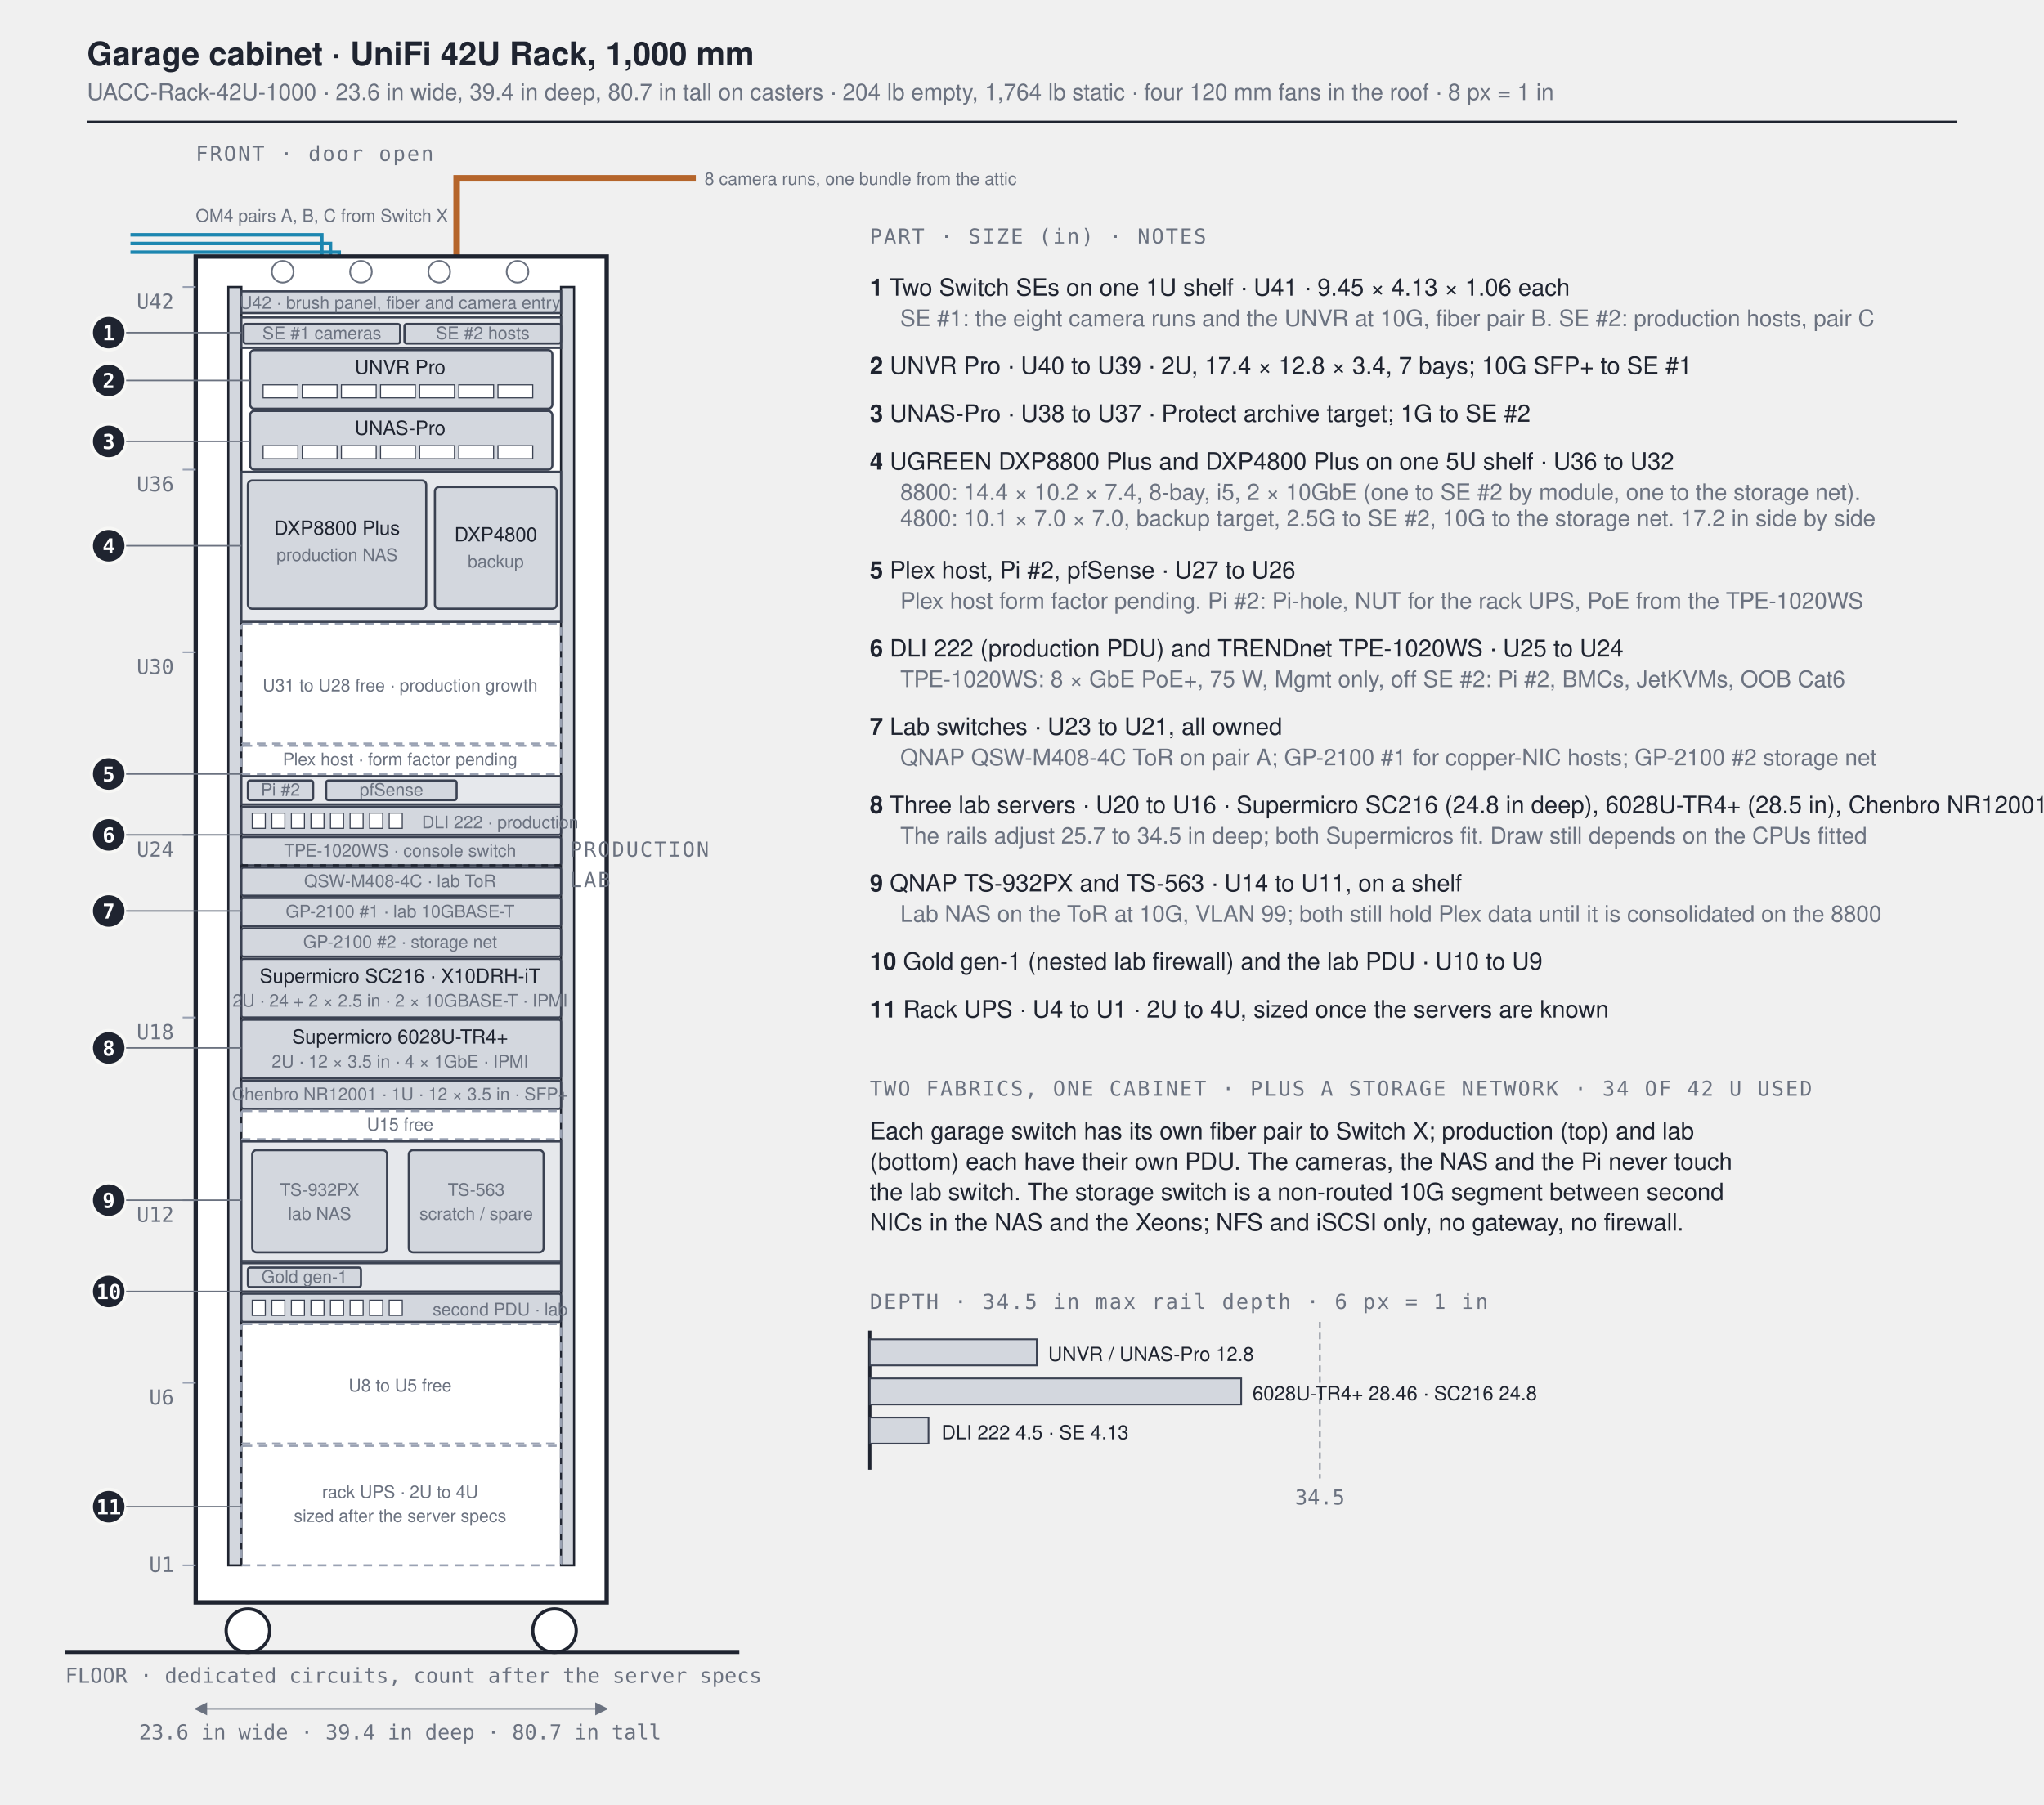
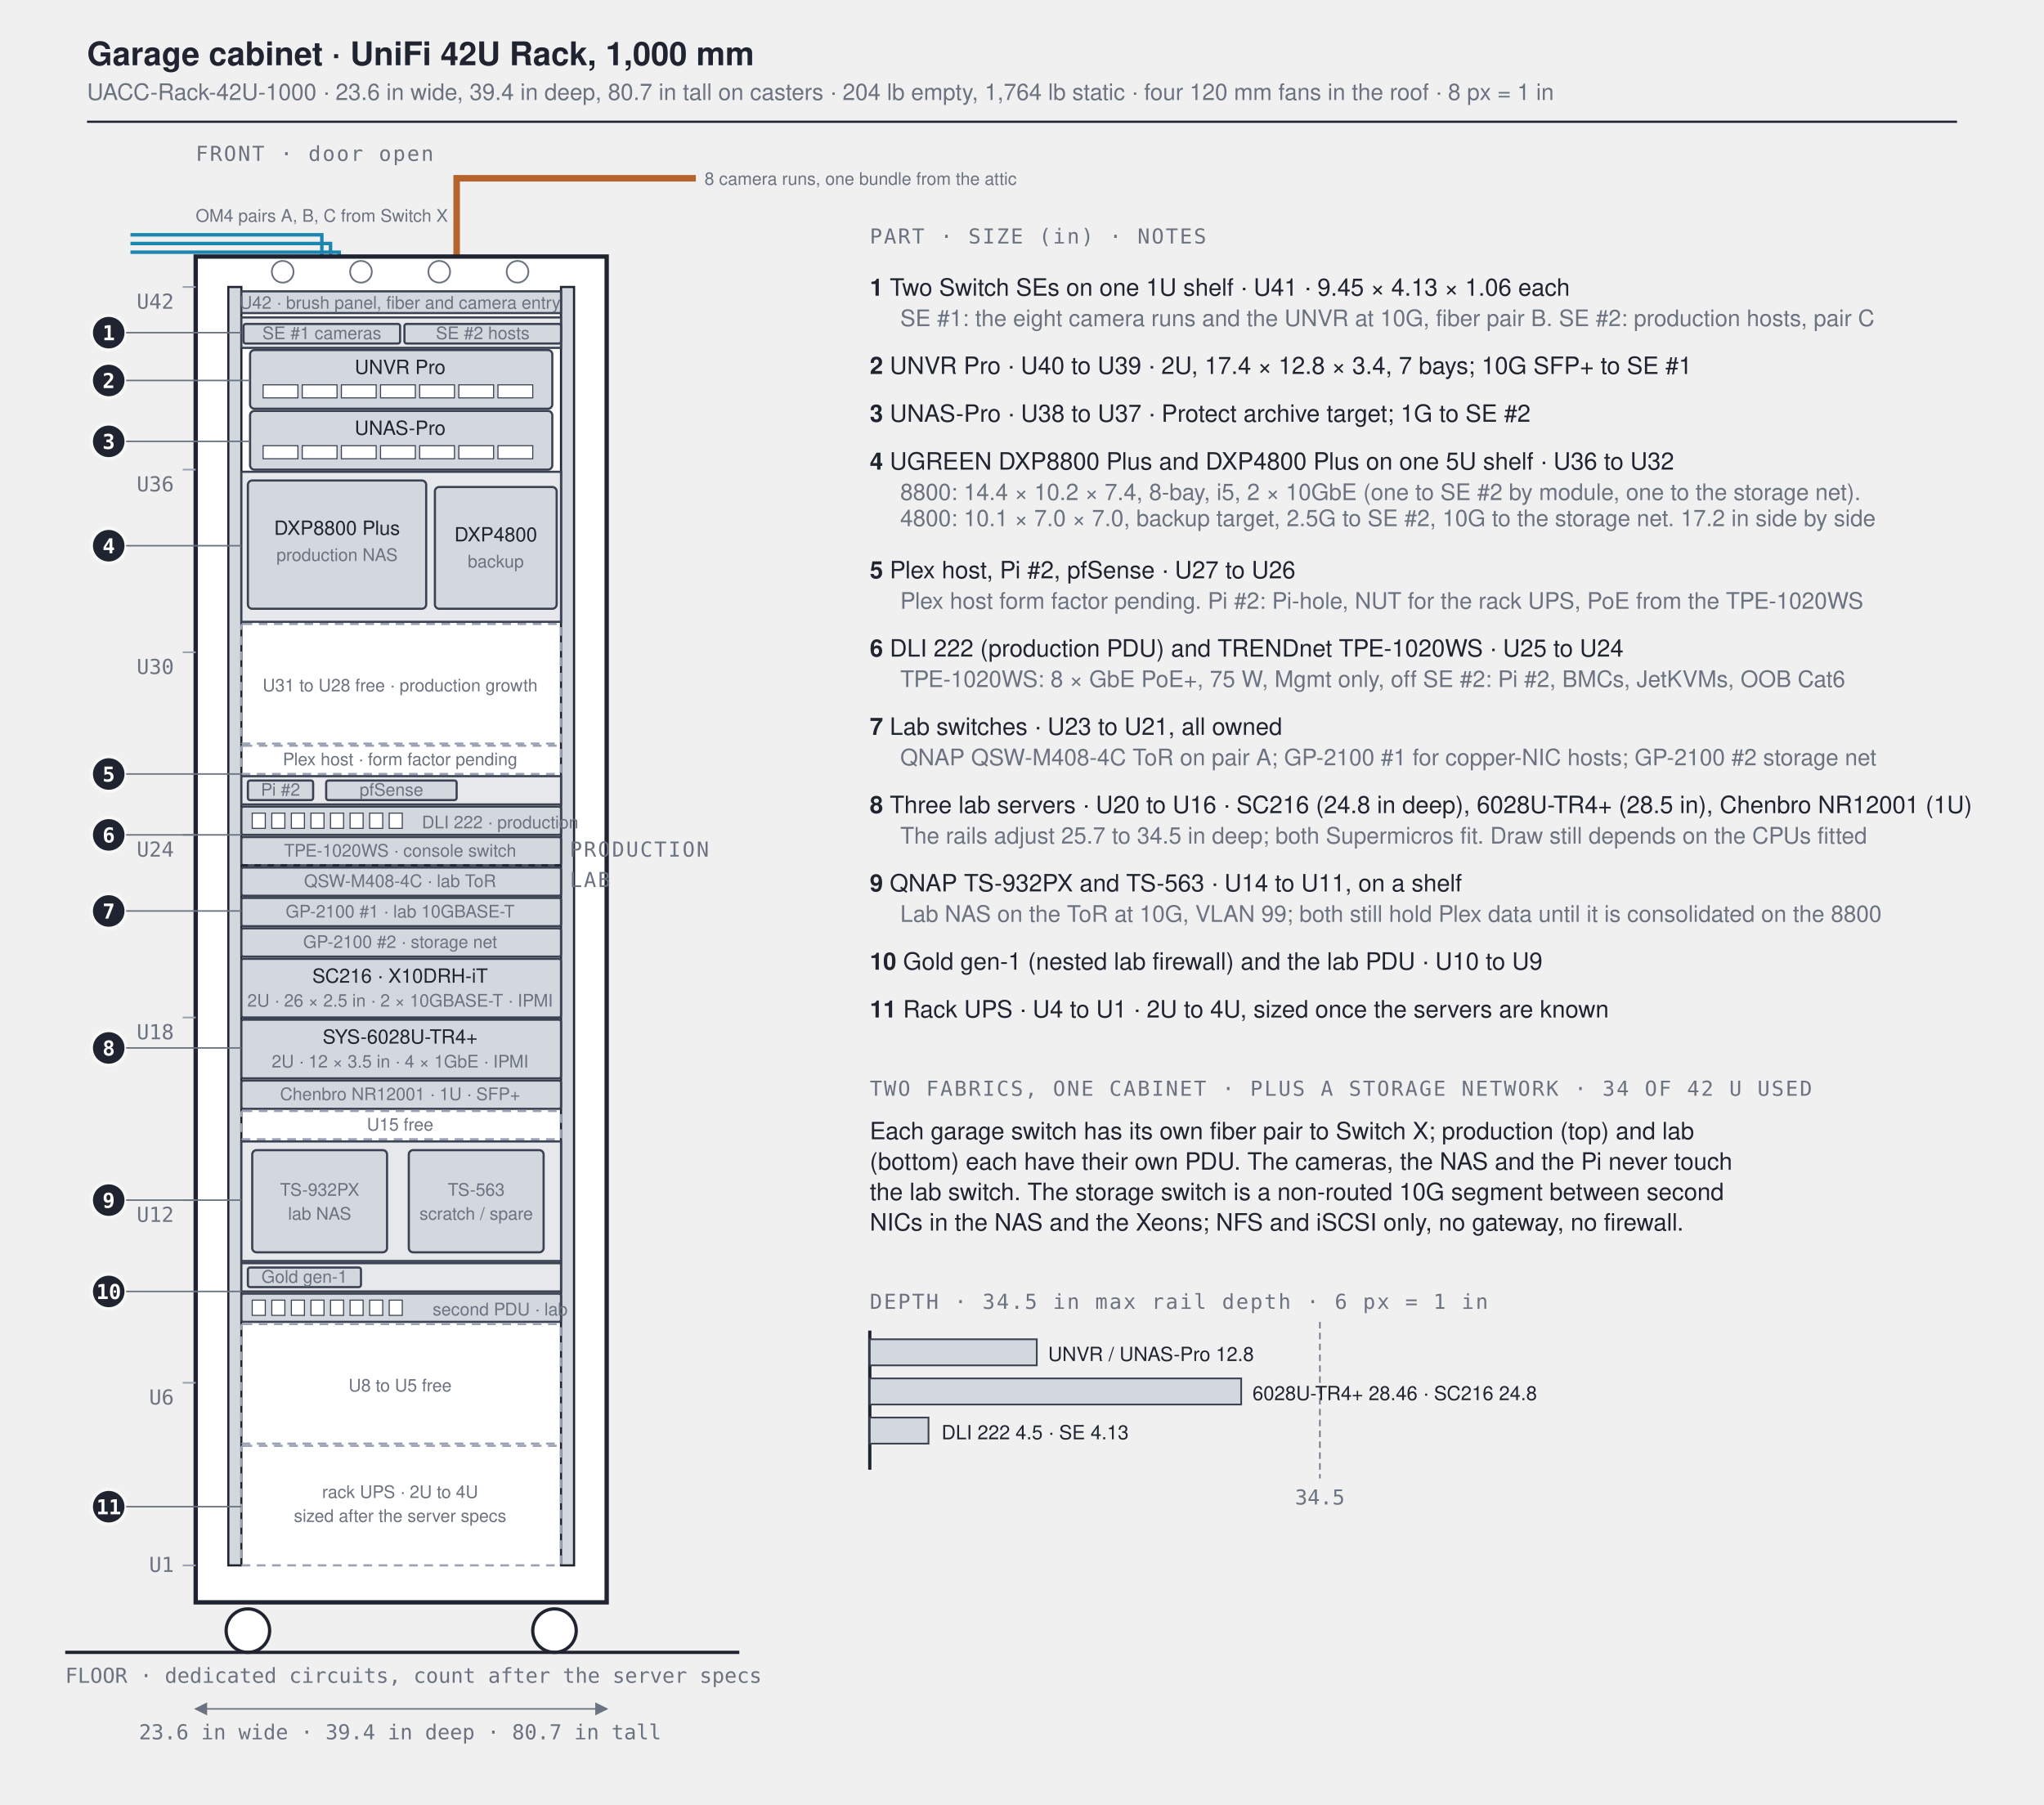
<svg xmlns="http://www.w3.org/2000/svg" viewBox="0 0 940 830" style="background:#f7f7f5" role="img" aria-label="Shop drawing of the garage cabinet: a UniFi 42U 1,000 mm rack holding two fabrics. Production at the top: both Switch SEs on one shelf, the UNVR Pro, the UNAS-Pro, the UGREEN DXP8800 Plus and DXP4800 Plus NAS units, the Plex host, a Raspberry Pi and the pfSense box, a DLI 222 PDU and the TPE-1020WS console switch. Lab below: the owned QNAP and GiGaPlus lab switches, a storage switch, the three lab servers (two Supermicro 2U, one Chenbro 1U), two QNAP lab NAS units, the Gold gen-1 and a second PDU. A rack UPS at the base. Three fiber pairs from the closet and the eight camera runs from the attic enter at the top.">
  <style>
  svg { font-family: -apple-system, "Segoe UI", Helvetica, Arial, sans-serif; }
  .t-title { font-size: 15px; font-weight: 600; fill: #1f2430; }
  .t-sub { font-size: 10.5px; fill: #6b7280; }
  .t-key { font-size: 11px; fill: #1f2430; }
  .t-dim { font-family: ui-monospace, SFMono-Regular, Menlo, Consolas, monospace; font-size: 9.5px; fill: #6b7280; }
  .t-h { font-family: ui-monospace, SFMono-Regular, Menlo, Consolas, monospace; font-size: 9.5px; fill: #6b7280; letter-spacing: 0.08em; }
  .t-in { font-size: 9px; fill: #1f2430; }
  .t-in2 { font-size: 8px; fill: #6b7280; }
  .frame { fill: #ffffff; stroke: #1f2430; stroke-width: 2; }
  .post { fill: #d3d7de; stroke: #1f2430; stroke-width: 1; }
  .part { fill: #e6e8ec; stroke: #3b4252; stroke-width: 1; }
  .part-d { fill: #d3d7de; stroke: #3b4252; stroke-width: 1; }
  .ghost { fill: none; stroke: #9aa2b3; stroke-width: 1; stroke-dasharray: 4 3; }
  .tick { stroke: #9aa2b3; stroke-width: 0.8; }
  .cu { stroke: #b5652b; fill: none; }
  .fb { stroke: #1c86b0; fill: none; }
  .callout circle { fill: #1f2430; stroke: #f7f7f5; stroke-width: 1.5; }
  .callout text { fill: #ffffff; font-family: ui-monospace, Menlo, monospace; font-size: 9.5px; font-weight: 600; text-anchor: middle; }
  .lead { stroke: #6b7280; stroke-width: 0.7; }
  .dl { stroke: #6b7280; stroke-width: 0.7; }
  .depth-bar { fill: #d3d7de; stroke: #3b4252; stroke-width: 0.8; }
  .fan { fill: none; stroke: #6b7280; stroke-width: 0.8; }
</style>
  <defs>
    <marker id="ar" viewBox="0 0 8 8" refX="7" refY="4" markerWidth="6" markerHeight="6" markerUnits="userSpaceOnUse" orient="auto-start-reverse">
      <path d="M0,0 L8,4 L0,8 z" fill="#6b7280" />
    </marker>
  </defs>
  <text x="40" y="30" class="t-title">Garage cabinet · UniFi 42U Rack, 1,000 mm</text>
  <text x="40" y="46" class="t-sub">UACC-Rack-42U-1000 · 23.6 in wide, 39.4 in deep, 80.7 in tall on casters · 204 lb empty, 1,764 lb static · four 120 mm fans in the roof · 8 px = 1 in</text>
  <line x1="40" y1="56" x2="900" y2="56" stroke="#1f2430" stroke-width="1" />
  <g transform="translate(90 118)">
    <text x="0" y="-44" class="t-h">FRONT · door open</text>
    <path d="M-30,-10 L58,-10 L58,10" class="fb" stroke-width="1.6" />
    <path d="M-30,-6 L62,-6 L62,10" class="fb" stroke-width="1.6" />
    <path d="M-30,-2 L66,-2 L66,10" class="fb" stroke-width="1.6" />
    <text x="0" y="-16" class="t-in2">OM4 pairs A, B, C from Switch X</text>
    <path d="M230,-36 L120,-36 L120,10" class="cu" stroke-width="3" />
    <text x="234" y="-33" class="t-in2">8 camera runs, one bundle from the attic</text>
    <rect x="0" y="0" width="189" height="619" class="frame" />
    <g class="fan">
      <circle cx="40" cy="7" r="5" />
      <circle cx="76" cy="7" r="5" />
      <circle cx="112" cy="7" r="5" />
      <circle cx="148" cy="7" r="5" />
    </g>
    <circle cx="24" cy="632" r="10" fill="#ffffff" stroke="#1f2430" stroke-width="1.5" />
    <circle cx="165" cy="632" r="10" fill="#ffffff" stroke="#1f2430" stroke-width="1.5" />
    <rect x="15" y="14" width="6" height="588" class="post" />
    <rect x="168" y="14" width="6" height="588" class="post" />
    <g class="tick">
      <line x1="-6" y1="14" x2="0" y2="14" />
      <line x1="-6" y1="98" x2="0" y2="98" />
      <line x1="-6" y1="182" x2="0" y2="182" />
      <line x1="-6" y1="266" x2="0" y2="266" />
      <line x1="-6" y1="350" x2="0" y2="350" />
      <line x1="-6" y1="434" x2="0" y2="434" />
      <line x1="-6" y1="518" x2="0" y2="518" />
      <line x1="-6" y1="602" x2="0" y2="602" />
    </g>
    <g class="t-dim" text-anchor="end">
      <text x="-10" y="24">U42</text>
      <text x="-10" y="108">U36</text>
      <text x="-10" y="192">U30</text>
      <text x="-10" y="276">U24</text>
      <text x="-10" y="360">U18</text>
      <text x="-10" y="444">U12</text>
      <text x="-10" y="528">U6</text>
      <text x="-10" y="605">U1</text>
    </g>
    <rect x="21" y="16" width="147" height="10" class="part-d" />
    <text x="94" y="24" class="t-in2" text-anchor="middle">U42 · brush panel, fiber and camera entry</text>
    <rect x="21" y="28" width="147" height="14" class="part" />
    <rect x="22" y="31" width="72" height="9" class="part-d" rx="1" />
    <text x="58" y="38" class="t-in2" text-anchor="middle">SE #1 cameras</text>
    <rect x="96" y="31" width="72" height="9" class="part-d" rx="1" />
    <text x="132" y="38" class="t-in2" text-anchor="middle">SE #2 hosts</text>
    <rect x="25" y="43" width="139" height="27" class="part-d" rx="2" />
    <text x="94" y="54" class="t-in" text-anchor="middle">UNVR Pro</text>
    <g fill="#ffffff" stroke="#3b4252" stroke-width="0.5">
      <rect x="31" y="59" width="16" height="6" />
      <rect x="49" y="59" width="16" height="6" />
      <rect x="67" y="59" width="16" height="6" />
      <rect x="85" y="59" width="16" height="6" />
      <rect x="103" y="59" width="16" height="6" />
      <rect x="121" y="59" width="16" height="6" />
      <rect x="139" y="59" width="16" height="6" />
    </g>
    <rect x="25" y="71" width="139" height="27" class="part-d" rx="2" />
    <text x="94" y="82" class="t-in" text-anchor="middle">UNAS-Pro</text>
    <g fill="#ffffff" stroke="#3b4252" stroke-width="0.5">
      <rect x="31" y="87" width="16" height="6" />
      <rect x="49" y="87" width="16" height="6" />
      <rect x="67" y="87" width="16" height="6" />
      <rect x="85" y="87" width="16" height="6" />
      <rect x="103" y="87" width="16" height="6" />
      <rect x="121" y="87" width="16" height="6" />
      <rect x="139" y="87" width="16" height="6" />
    </g>
    <rect x="21" y="99" width="147" height="69" class="part" />
    <rect x="24" y="103" width="82" height="59" class="part-d" rx="2" />
    <text x="65" y="128" class="t-in" text-anchor="middle">DXP8800 Plus</text>
    <text x="65" y="140" class="t-in2" text-anchor="middle">production NAS</text>
    <rect x="110" y="106" width="56" height="56" class="part-d" rx="2" />
    <text x="138" y="131" class="t-in" text-anchor="middle">DXP4800</text>
    <text x="138" y="143" class="t-in2" text-anchor="middle">backup</text>
    <rect x="21" y="169" width="147" height="55" class="ghost" rx="1" />
    <text x="94" y="200" class="t-in2" text-anchor="middle">U31 to U28 free · production growth</text>
    <rect x="21" y="225" width="147" height="13" class="ghost" rx="1" />
    <text x="94" y="234" class="t-in2" text-anchor="middle">Plex host · form factor pending</text>
    <rect x="21" y="239" width="147" height="13" class="part" />
    <rect x="24" y="241" width="30" height="9" class="part-d" rx="1" />
    <text x="39" y="248" class="t-in2" text-anchor="middle">Pi #2</text>
    <rect x="60" y="241" width="60" height="9" class="part-d" rx="1" />
    <text x="90" y="248" class="t-in2" text-anchor="middle">pfSense</text>
    <rect x="21" y="253" width="147" height="13" class="part-d" rx="1" />
    <g fill="#ffffff" stroke="#3b4252" stroke-width="0.5">
      <rect x="26" y="256" width="6" height="7" />
      <rect x="35" y="256" width="6" height="7" />
      <rect x="44" y="256" width="6" height="7" />
      <rect x="53" y="256" width="6" height="7" />
      <rect x="62" y="256" width="6" height="7" />
      <rect x="71" y="256" width="6" height="7" />
      <rect x="80" y="256" width="6" height="7" />
      <rect x="89" y="256" width="6" height="7" />
    </g>
    <text x="140" y="263" class="t-in2" text-anchor="middle">DLI 222 · production</text>
    <rect x="21" y="267" width="147" height="13" class="part-d" rx="1" />
    <text x="94" y="276" class="t-in2" text-anchor="middle">TPE-1020WS · console switch</text>
    <line x1="21" y1="280" x2="168" y2="280" stroke="#1f2430" stroke-width="1" stroke-dasharray="3 3" />
    <text x="172" y="276" class="t-h" font-size="8">PRODUCTION</text>
    <text x="172" y="290" class="t-h" font-size="8">LAB</text>
    <rect x="21" y="281" width="147" height="13" class="part-d" rx="1" />
    <text x="94" y="290" class="t-in2" text-anchor="middle">QSW-M408-4C · lab ToR</text>
    <rect x="21" y="295" width="147" height="13" class="part-d" rx="1" />
    <text x="94" y="304" class="t-in2" text-anchor="middle">GP-2100 #1 · lab 10GBASE-T</text>
    <rect x="21" y="309" width="147" height="13" class="part-d" rx="1" />
    <text x="94" y="318" class="t-in2" text-anchor="middle">GP-2100 #2 · storage net</text>
    <rect x="21" y="323" width="147" height="27" class="part-d" rx="1" />
-     <text x="94" y="334" class="t-in" text-anchor="middle">Supermicro SC216 · X10DRH-iT</text>
-     <text x="94" y="345" class="t-in2" text-anchor="middle">2U · 24 + 2 × 2.5 in · 2 × 10GBASE-T · IPMI</text>
+     <text x="94" y="334" class="t-in" text-anchor="middle">SC216 · X10DRH-iT</text>
+     <text x="94" y="345" class="t-in2" text-anchor="middle">2U · 26 × 2.5 in · 2 × 10GBASE-T · IPMI</text>
    <rect x="21" y="351" width="147" height="27" class="part-d" rx="1" />
-     <text x="94" y="362" class="t-in" text-anchor="middle">Supermicro 6028U-TR4+</text>
+     <text x="94" y="362" class="t-in" text-anchor="middle">SYS-6028U-TR4+</text>
    <text x="94" y="373" class="t-in2" text-anchor="middle">2U · 12 × 3.5 in · 4 × 1GbE · IPMI</text>
    <rect x="21" y="379" width="147" height="13" class="part-d" rx="1" />
-     <text x="94" y="388" class="t-in2" text-anchor="middle">Chenbro NR12001 · 1U · 12 × 3.5 in · SFP+</text>
+     <text x="94" y="388" class="t-in2" text-anchor="middle">Chenbro NR12001 · 1U · SFP+</text>
    <rect x="21" y="393" width="147" height="13" class="ghost" rx="1" />
    <text x="94" y="402" class="t-in2" text-anchor="middle">U15 free</text>
    <rect x="21" y="407" width="147" height="55" class="part" />
    <rect x="26" y="411" width="62" height="47" class="part-d" rx="2" />
    <text x="57" y="432" class="t-in2" text-anchor="middle">TS-932PX</text>
    <text x="57" y="443" class="t-in2" text-anchor="middle">lab NAS</text>
    <rect x="98" y="411" width="62" height="47" class="part-d" rx="2" />
    <text x="129" y="432" class="t-in2" text-anchor="middle">TS-563</text>
    <text x="129" y="443" class="t-in2" text-anchor="middle">scratch / spare</text>
    <rect x="21" y="463" width="147" height="13" class="part" />
    <rect x="24" y="465" width="52" height="9" class="part-d" rx="1" />
    <text x="50" y="472" class="t-in2" text-anchor="middle">Gold gen-1</text>
    <rect x="21" y="477" width="147" height="13" class="part-d" rx="1" />
    <g fill="#ffffff" stroke="#3b4252" stroke-width="0.5">
      <rect x="26" y="480" width="6" height="7" />
      <rect x="35" y="480" width="6" height="7" />
      <rect x="44" y="480" width="6" height="7" />
      <rect x="53" y="480" width="6" height="7" />
      <rect x="62" y="480" width="6" height="7" />
      <rect x="71" y="480" width="6" height="7" />
      <rect x="80" y="480" width="6" height="7" />
      <rect x="89" y="480" width="6" height="7" />
    </g>
    <text x="140" y="487" class="t-in2" text-anchor="middle">second PDU · lab</text>
    <rect x="21" y="491" width="147" height="55" class="ghost" rx="1" />
    <text x="94" y="522" class="t-in2" text-anchor="middle">U8 to U5 free</text>
    <rect x="21" y="547" width="147" height="55" class="ghost" rx="1" />
    <text x="94" y="571" class="t-in2" text-anchor="middle">rack UPS · 2U to 4U</text>
    <text x="94" y="582" class="t-in2" text-anchor="middle">sized after the server specs</text>
    <g class="callout">
      <circle cx="-40" cy="35" r="8" />
      <text x="-40" y="38.5">1</text>
      <circle cx="-40" cy="57" r="8" />
      <text x="-40" y="60.5">2</text>
      <circle cx="-40" cy="85" r="8" />
      <text x="-40" y="88.5">3</text>
      <circle cx="-40" cy="133" r="8" />
      <text x="-40" y="136.5">4</text>
      <circle cx="-40" cy="238" r="8" />
      <text x="-40" y="241.5">5</text>
      <circle cx="-40" cy="266" r="8" />
      <text x="-40" y="269.5">6</text>
      <circle cx="-40" cy="301" r="8" />
      <text x="-40" y="304.5">7</text>
      <circle cx="-40" cy="364" r="8" />
      <text x="-40" y="367.5">8</text>
      <circle cx="-40" cy="434" r="8" />
      <text x="-40" y="437.5">9</text>
      <circle cx="-40" cy="476" r="8" />
      <text x="-40" y="479.5">10</text>
      <circle cx="-40" cy="575" r="8" />
      <text x="-40" y="578.5">11</text>
    </g>
    <g class="lead">
      <line x1="-32" y1="35" x2="21" y2="35" />
      <line x1="-32" y1="57" x2="25" y2="57" />
      <line x1="-32" y1="85" x2="25" y2="85" />
      <line x1="-32" y1="133" x2="21" y2="133" />
      <line x1="-32" y1="238" x2="21" y2="238" />
      <line x1="-32" y1="266" x2="21" y2="266" />
      <line x1="-32" y1="301" x2="21" y2="301" />
      <line x1="-32" y1="364" x2="21" y2="364" />
      <line x1="-32" y1="434" x2="21" y2="434" />
      <line x1="-32" y1="476" x2="21" y2="476" />
      <line x1="-32" y1="575" x2="21" y2="575" />
    </g>
    <line x1="-60" y1="642" x2="250" y2="642" stroke="#1f2430" stroke-width="1.5" />
    <text x="-60" y="656" class="t-dim">FLOOR · dedicated circuits, count after the server specs</text>
    <line x1="0" y1="668" x2="189" y2="668" class="dl" marker-start="url(#ar)" marker-end="url(#ar)" />
    <text x="94" y="682" class="t-dim" text-anchor="middle">23.6 in wide · 39.4 in deep · 80.7 in tall</text>
  </g>
  <g transform="translate(400 112)">
    <text x="0" y="0" class="t-h">PART · SIZE (in) · NOTES</text>
    <text x="0" y="24" class="t-key">
      <tspan font-weight="600">1</tspan>  Two Switch SEs on one 1U shelf · U41 · 9.45 × 4.13 × 1.06 each</text>
    <text x="14" y="38" class="t-sub">SE #1: the eight camera runs and the UNVR at 10G, fiber pair B. SE #2: production hosts, pair C</text>
    <text x="0" y="60" class="t-key">
      <tspan font-weight="600">2</tspan>  UNVR Pro · U40 to U39 · 2U, 17.4 × 12.8 × 3.4, 7 bays; 10G SFP+ to SE #1</text>
    <text x="0" y="82" class="t-key">
      <tspan font-weight="600">3</tspan>  UNAS-Pro · U38 to U37 · Protect archive target; 1G to SE #2</text>
    <text x="0" y="104" class="t-key">
      <tspan font-weight="600">4</tspan>  UGREEN DXP8800 Plus and DXP4800 Plus on one 5U shelf · U36 to U32</text>
    <text x="14" y="118" class="t-sub">8800: 14.4 × 10.2 × 7.4, 8-bay, i5, 2 × 10GbE (one to SE #2 by module, one to the storage net).</text>
    <text x="14" y="130" class="t-sub">4800: 10.1 × 7.0 × 7.0, backup target, 2.5G to SE #2, 10G to the storage net. 17.2 in side by side</text>
    <text x="0" y="154" class="t-key">
      <tspan font-weight="600">5</tspan>  Plex host, Pi #2, pfSense · U27 to U26</text>
    <text x="14" y="168" class="t-sub">Plex host form factor pending. Pi #2: Pi-hole, NUT for the rack UPS, PoE from the TPE-1020WS</text>
    <text x="0" y="190" class="t-key">
      <tspan font-weight="600">6</tspan>  DLI 222 (production PDU) and TRENDnet TPE-1020WS · U25 to U24</text>
    <text x="14" y="204" class="t-sub">TPE-1020WS: 8 × GbE PoE+, 75 W, Mgmt only, off SE #2: Pi #2, BMCs, JetKVMs, OOB Cat6</text>
    <text x="0" y="226" class="t-key">
      <tspan font-weight="600">7</tspan>  Lab switches · U23 to U21, all owned</text>
    <text x="14" y="240" class="t-sub">QNAP QSW-M408-4C ToR on pair A; GP-2100 #1 for copper-NIC hosts; GP-2100 #2 storage net</text>
    <text x="0" y="262" class="t-key">
-       <tspan font-weight="600">8</tspan>  Three lab servers · U20 to U16 · Supermicro SC216 (24.8 in deep), 6028U-TR4+ (28.5 in), Chenbro NR12001 (1U)</text>
+       <tspan font-weight="600">8</tspan>  Three lab servers · U20 to U16 · SC216 (24.8 in deep), 6028U-TR4+ (28.5 in), Chenbro NR12001 (1U)</text>
    <text x="14" y="276" class="t-sub">The rails adjust 25.7 to 34.5 in deep; both Supermicros fit. Draw still depends on the CPUs fitted</text>
    <text x="0" y="298" class="t-key">
      <tspan font-weight="600">9</tspan>  QNAP TS-932PX and TS-563 · U14 to U11, on a shelf</text>
    <text x="14" y="312" class="t-sub">Lab NAS on the ToR at 10G, VLAN 99; both still hold Plex data until it is consolidated on the 8800</text>
    <text x="0" y="334" class="t-key">
      <tspan font-weight="600">10</tspan>  Gold gen-1 (nested lab firewall) and the lab PDU · U10 to U9</text>
    <text x="0" y="356" class="t-key">
      <tspan font-weight="600">11</tspan>  Rack UPS · U4 to U1 · 2U to 4U, sized once the servers are known</text>
    <text x="0" y="392" class="t-h">TWO FABRICS, ONE CABINET · PLUS A STORAGE NETWORK · 34 OF 42 U USED</text>
    <text x="0" y="412" class="t-key">Each garage switch has its own fiber pair to Switch X; production (top) and lab</text>
    <text x="0" y="426" class="t-key">(bottom) each have their own PDU. The cameras, the NAS and the Pi never touch</text>
    <text x="0" y="440" class="t-key">the lab switch. The storage switch is a non-routed 10G segment between second</text>
    <text x="0" y="454" class="t-key">NICs in the NAS and the Xeons; NFS and iSCSI only, no gateway, no firewall.</text>
    <text x="0" y="490" class="t-h">DEPTH · 34.5 in max rail depth · 6 px = 1 in</text>
    <g transform="translate(0 500)">
      <line x1="0" y1="0" x2="0" y2="64" stroke="#1f2430" stroke-width="1.5" />
      <line x1="207" y1="-4" x2="207" y2="68" stroke="#6b7280" stroke-width="0.7" stroke-dasharray="3 2" />
      <rect x="0" y="4" width="76.8" height="12" class="depth-bar" />
      <text x="82" y="14" class="t-in">UNVR / UNAS-Pro 12.8</text>
      <rect x="0" y="22" width="170.8" height="12" class="depth-bar" />
      <text x="176" y="32" class="t-in">6028U-TR4+ 28.46 · SC216 24.8</text>
      <rect x="0" y="40" width="27" height="12" class="depth-bar" />
      <text x="33" y="50" class="t-in">DLI 222 4.5 · SE 4.13</text>
      <text x="207" y="80" class="t-dim" text-anchor="middle">34.5</text>
    </g>
  </g>
</svg>
